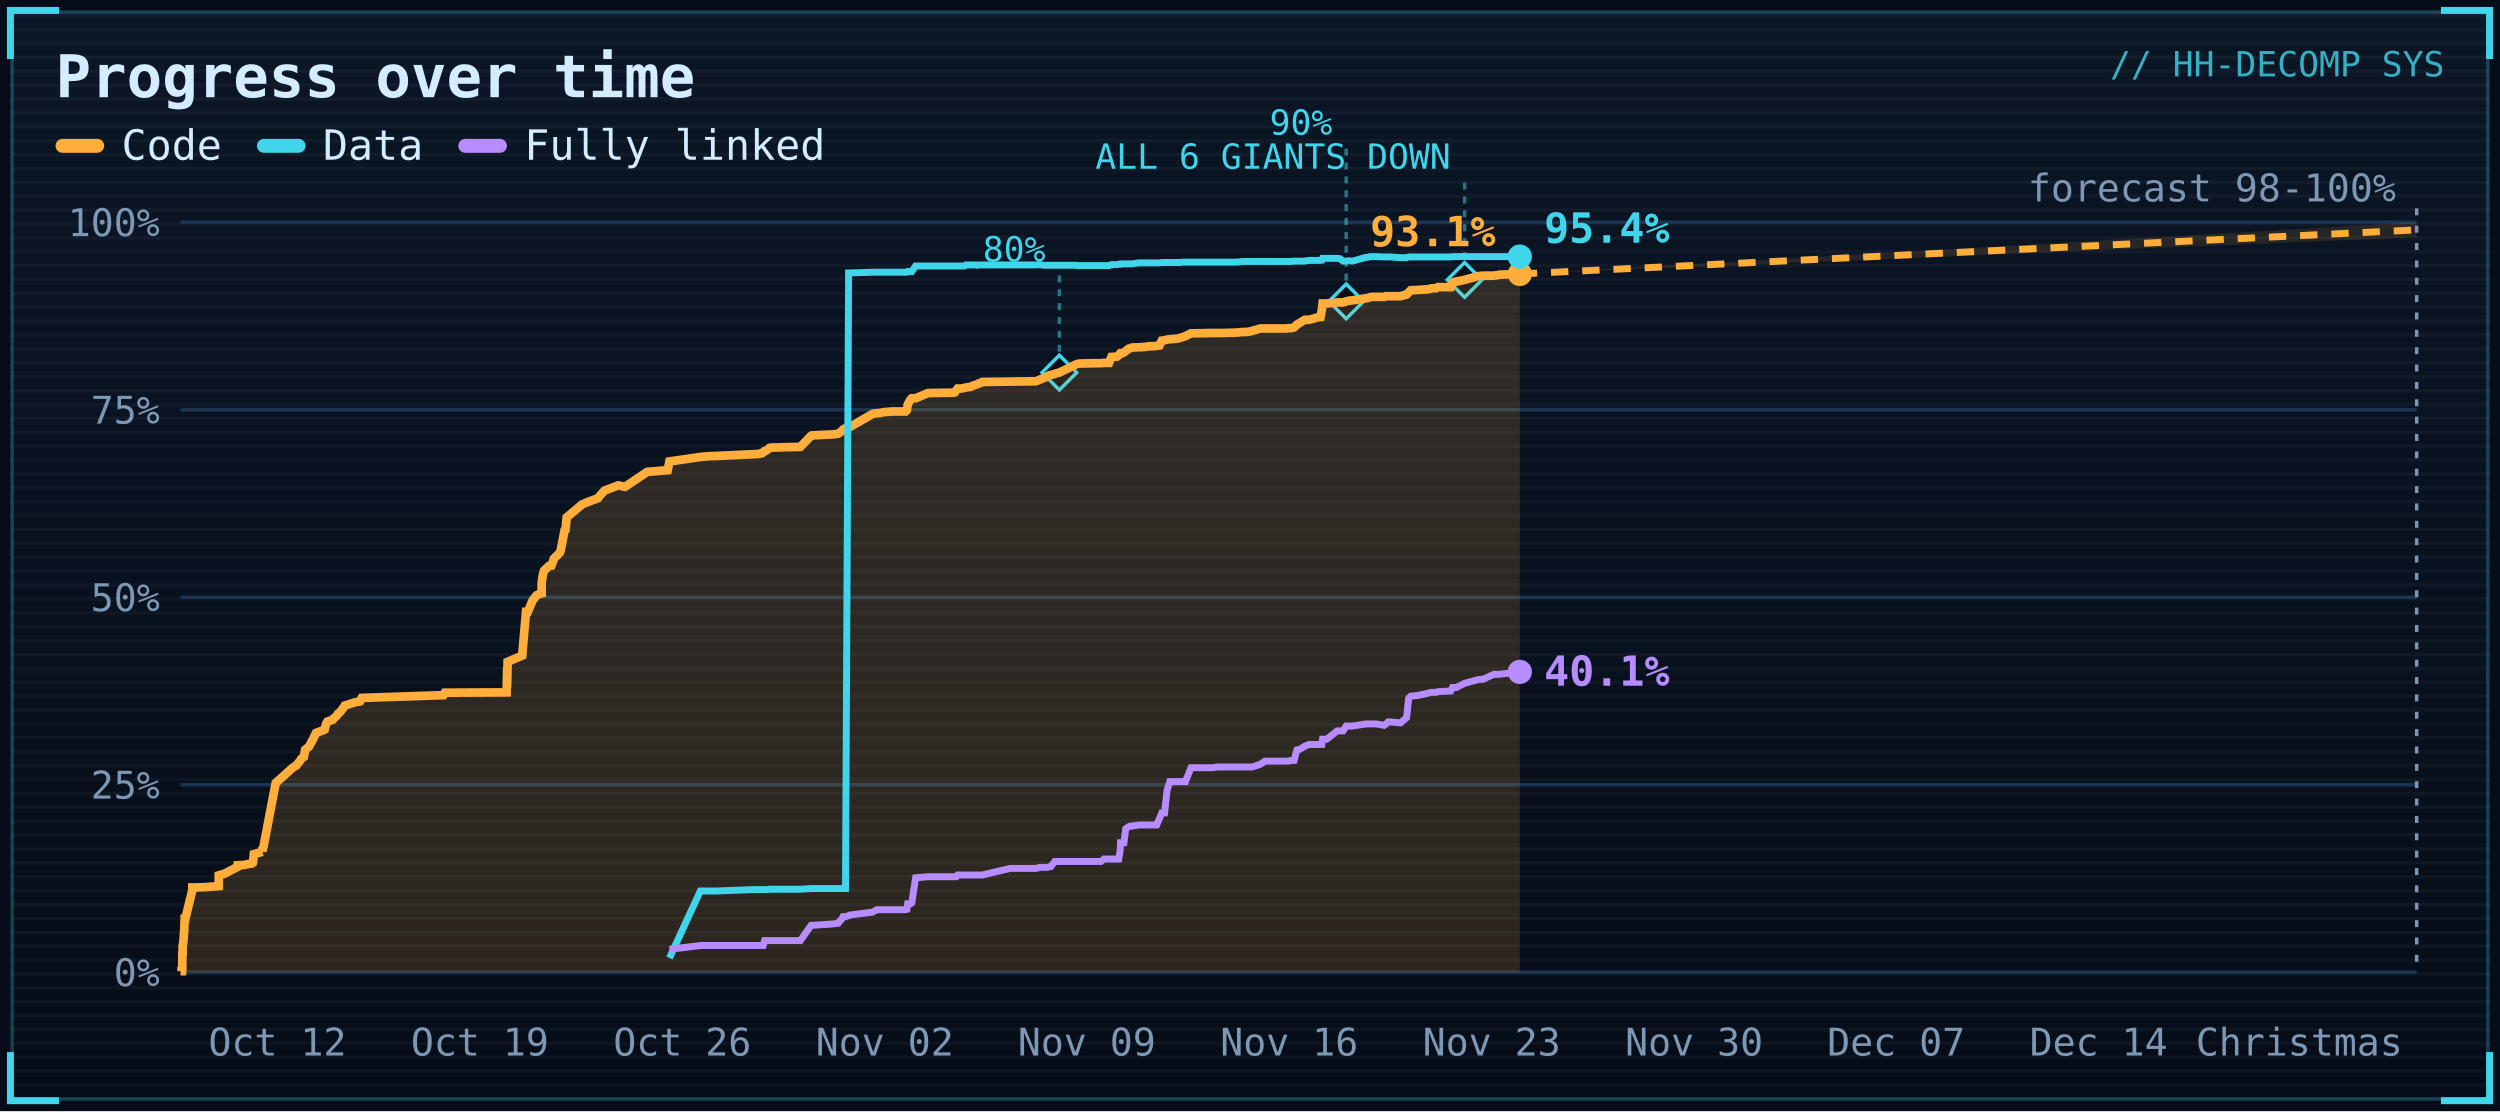
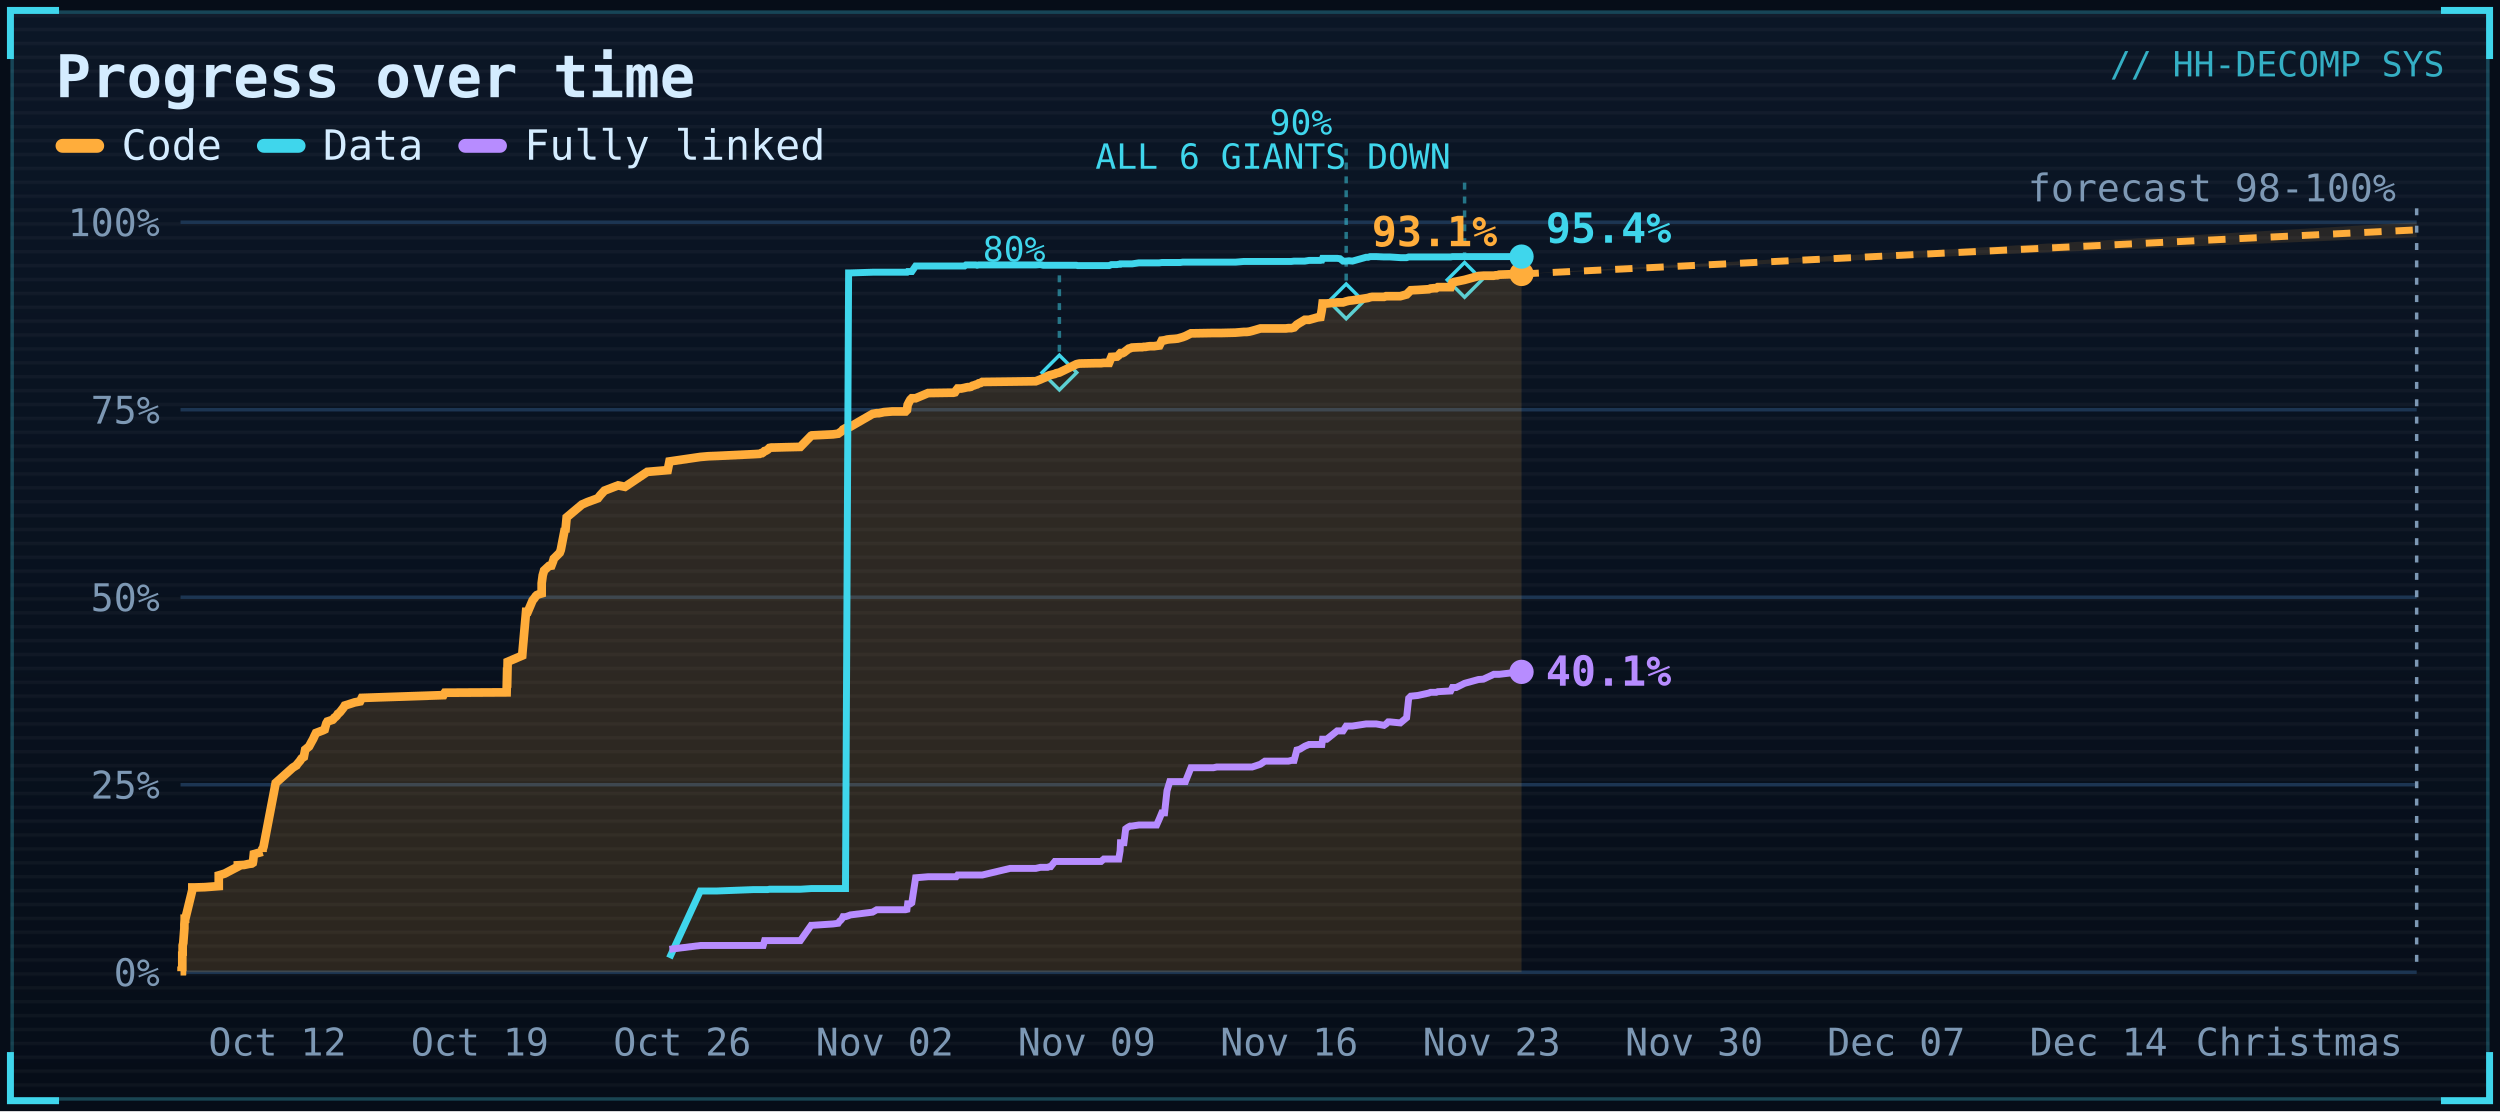
<svg xmlns="http://www.w3.org/2000/svg" viewBox="0 0 720 320" width="720" height="320" font-family="'Share Tech Mono','Eurostile','Bank Gothic',Consolas,'DejaVu Sans Mono',monospace" role="img" aria-label="Progress over time">
  <defs>
    <pattern id="scan" width="4" height="4" patternUnits="userSpaceOnUse">
      <rect width="4" height="1" fill="#ffffff" opacity="0.035" />
    </pattern>
    <linearGradient id="panel" x1="0" y1="0" x2="0" y2="1">
      <stop offset="0" stop-color="#0b1626" />
      <stop offset="1" stop-color="#060d18" />
    </linearGradient>
  </defs>
  <rect width="100%" height="100%" fill="#060d18" />
  <rect x="3" y="3" width="714" height="314" fill="url(#panel)" />
  <rect x="3" y="3" width="714" height="314" fill="url(#scan)" />
  <rect x="3.5" y="3.5" width="713" height="313" fill="none" stroke="#3fd6ec" stroke-opacity="0.25" />
  <path d="M3,17 V3 H17" fill="none" stroke="#3fd6ec" stroke-width="2" />
  <path d="M703,3 H717 V17" fill="none" stroke="#3fd6ec" stroke-width="2" />
  <path d="M3,303 V317 H17" fill="none" stroke="#3fd6ec" stroke-width="2" />
  <path d="M703,317 H717 V303" fill="none" stroke="#3fd6ec" stroke-width="2" />
  <text x="704" y="22" font-size="10" fill="#3fd6ec" text-anchor="end" opacity="0.8">// HH-DECOMP SYS</text>
  <text x="16" y="28" font-size="17" font-weight="600" fill="#d4ecff">Progress over time</text>
  <rect x="16" y="40" width="14" height="4" rx="2" fill="#ffad3b" />
  <text x="35" y="46" font-size="12" fill="#d4ecff">Code</text>
  <rect x="74" y="40" width="14" height="4" rx="2" fill="#3fd6ec" />
  <text x="93" y="46" font-size="12" fill="#d4ecff">Data</text>
  <rect x="132" y="40" width="14" height="4" rx="2" fill="#b78cff" />
  <text x="151" y="46" font-size="12" fill="#d4ecff">Fully linked</text>
  <line x1="52" y1="280.0" x2="696" y2="280.0" stroke="#1c3552" />
  <text x="46" y="284.0" font-size="11" fill="#7d98b4" text-anchor="end">0%</text>
  <line x1="52" y1="226.0" x2="696" y2="226.0" stroke="#1c3552" />
  <text x="46" y="230.0" font-size="11" fill="#7d98b4" text-anchor="end">25%</text>
  <line x1="52" y1="172.0" x2="696" y2="172.0" stroke="#1c3552" />
  <text x="46" y="176.0" font-size="11" fill="#7d98b4" text-anchor="end">50%</text>
  <line x1="52" y1="118.0" x2="696" y2="118.0" stroke="#1c3552" />
  <text x="46" y="122.0" font-size="11" fill="#7d98b4" text-anchor="end">75%</text>
  <line x1="52" y1="64.0" x2="696" y2="64.0" stroke="#1c3552" />
  <text x="46" y="68.0" font-size="11" fill="#7d98b4" text-anchor="end">100%</text>
  <text x="79.9" y="304" font-size="11" fill="#7d98b4" text-anchor="middle">Oct 12</text>
  <text x="138.2" y="304" font-size="11" fill="#7d98b4" text-anchor="middle">Oct 19</text>
  <text x="196.5" y="304" font-size="11" fill="#7d98b4" text-anchor="middle">Oct 26</text>
  <text x="254.8" y="304" font-size="11" fill="#7d98b4" text-anchor="middle">Nov 02</text>
  <text x="313.0" y="304" font-size="11" fill="#7d98b4" text-anchor="middle">Nov 09</text>
  <text x="371.3" y="304" font-size="11" fill="#7d98b4" text-anchor="middle">Nov 16</text>
  <text x="429.6" y="304" font-size="11" fill="#7d98b4" text-anchor="middle">Nov 23</text>
  <text x="487.9" y="304" font-size="11" fill="#7d98b4" text-anchor="middle">Nov 30</text>
  <text x="546.1" y="304" font-size="11" fill="#7d98b4" text-anchor="middle">Dec 07</text>
  <text x="604.4" y="304" font-size="11" fill="#7d98b4" text-anchor="middle">Dec 14</text>
-   <polygon points="437.7,78.9 696.0,64.0 696.0,68.3" fill="#ffad3b" opacity="0.12" />
-   <line x1="437.7" y1="78.9" x2="696.0" y2="66.2" stroke="#ffad3b" stroke-width="2" stroke-dasharray="5,4" />
+   <polygon points="438.2,78.9 696.0,64.0 696.0,68.3" fill="#ffad3b" opacity="0.12" />
+   <line x1="438.2" y1="78.9" x2="696.0" y2="66.2" stroke="#ffad3b" stroke-width="2" stroke-dasharray="5,4" />
  <line x1="696.0" y1="60" x2="696.0" y2="280.0" stroke="#7d98b4" stroke-dasharray="2,3" />
  <text x="692.0" y="304" font-size="11" fill="#7d98b4" text-anchor="end">Christmas</text>
  <text x="690.0" y="58.0" font-size="11" fill="#7d98b4" text-anchor="end">forecast 98-100%</text>
  <path d="M305.1,102.3 l5,5 l-5,5 l-5,-5 z" fill="#060d18" stroke="#3fd6ec" />
  <line x1="305.1" y1="101.3" x2="305.1" y2="77.3" stroke="#3fd6ec" stroke-opacity="0.5" stroke-dasharray="2,2" />
  <text x="301.1" y="75.3" font-size="10" fill="#3fd6ec" text-anchor="end">80%</text>
  <path d="M387.7,81.8 l5,5 l-5,5 l-5,-5 z" fill="#060d18" stroke="#3fd6ec" />
  <line x1="387.7" y1="80.8" x2="387.7" y2="40.8" stroke="#3fd6ec" stroke-opacity="0.5" stroke-dasharray="2,2" />
  <text x="383.7" y="38.8" font-size="10" fill="#3fd6ec" text-anchor="end">90%</text>
  <path d="M421.8,75.6 l5,5 l-5,5 l-5,-5 z" fill="#060d18" stroke="#3fd6ec" />
  <line x1="421.8" y1="74.6" x2="421.8" y2="50.6" stroke="#3fd6ec" stroke-opacity="0.5" stroke-dasharray="2,2" />
  <text x="417.8" y="48.6" font-size="10" fill="#3fd6ec" text-anchor="end">ALL 6 GIANTS DOWN</text>
-   <polygon points="52.0,280.0 52.0,279.7 52.0,279.7 52.1,279.7 52.1,279.7 52.3,279.7 52.3,279.7 52.3,279.7 52.3,279.7 52.3,279.6 52.3,279.6 52.3,279.6 52.3,279.6 52.4,279.6 52.4,279.5 52.4,279.5 52.4,279.5 52.4,279.5 52.4,279.5 52.4,279.4 52.4,279.4 52.4,279.4 52.4,279.4 52.4,279.4 52.4,279.3 52.4,279.3 52.4,279.3 52.4,279.3 52.4,279.2 52.4,279.2 52.5,279.1 52.5,279.1 52.5,279.0 52.5,279.0 52.5,278.9 52.5,278.9 52.5,278.9 52.5,278.8 52.5,278.8 52.5,278.7 52.5,278.7 52.5,278.6 52.5,274.0 52.6,275.3 52.6,274.0 52.6,274.0 52.6,274.0 52.6,272.9 52.6,272.3 52.8,271.5 52.8,271.3 53.1,267.4 53.1,267.0 53.1,266.2 53.2,264.8 53.2,264.7 53.2,264.6 53.3,264.6 53.3,264.4 53.3,264.3 53.3,264.4 53.3,264.4 53.3,264.4 53.4,264.5 55.4,256.3 55.4,255.7 55.4,255.6 55.7,255.6 55.8,255.6 59.0,255.5 63.0,255.2 63.0,252.1 64.7,251.6 68.5,249.6 68.5,249.2 70.3,249.1 71.7,248.8 72.5,248.7 72.5,248.7 72.8,248.5 72.9,248.0 73.1,246.0 75.6,245.3 75.6,245.4 75.6,244.5 75.7,244.4 75.9,243.8 79.4,225.5 84.3,221.1 85.4,220.4 85.5,220.2 86.5,219.0 86.6,218.8 86.9,218.4 87.5,218.0 87.9,215.9 89.0,215.0 89.7,213.7 90.2,212.8 90.6,211.9 91.0,211.1 93.1,210.3 93.5,210.1 93.7,209.3 94.0,208.3 94.3,207.8 95.8,207.3 96.0,207.1 96.3,206.7 96.6,206.5 97.0,206.1 97.3,205.6 97.6,205.4 98.0,205.0 98.3,204.6 98.7,204.1 99.0,203.7 99.3,203.2 101.5,202.5 102.1,202.3 103.7,202.0 104.2,201.0 127.7,200.2 127.9,199.8 128.1,199.5 145.9,199.4 146.0,195.1 146.1,195.2 146.2,190.6 150.4,188.8 150.5,187.5 151.5,176.2 152.0,176.2 153.4,172.9 153.9,172.3 154.3,171.7 154.6,171.4 155.3,171.1 156.0,170.9 156.0,168.0 156.3,165.7 156.7,164.3 158.1,163.0 158.8,162.9 159.3,161.6 159.5,160.9 161.2,159.2 161.5,158.4 162.7,152.2 162.8,153.3 163.2,149.0 167.6,145.3 169.2,144.6 172.2,143.5 172.9,142.6 174.1,141.3 178.0,139.8 180.0,140.2 186.4,135.9 192.3,135.4 192.8,132.9 201.7,131.6 204.0,131.4 206.6,131.3 217.1,130.8 218.8,130.7 219.2,130.5 219.5,130.5 219.8,130.3 220.2,129.9 220.6,129.8 221.1,129.5 221.6,129.0 222.1,128.9 222.6,128.9 226.3,128.8 230.5,128.7 233.6,125.5 233.8,125.4 239.9,125.1 241.4,124.9 241.8,124.6 242.1,124.4 242.5,124.1 242.8,123.7 243.5,123.3 244.4,123.1 244.9,122.9 251.3,119.2 252.5,119.0 253.1,119.0 254.1,118.8 254.5,118.7 257.0,118.5 260.8,118.5 261.2,118.1 261.4,116.6 261.8,115.8 262.2,115.1 262.6,114.7 263.7,114.7 267.3,113.2 267.5,113.2 273.9,113.1 274.6,113.1 275.0,113.0 275.4,112.4 275.8,111.9 276.4,111.9 276.8,111.9 277.3,111.8 277.8,111.7 278.2,111.6 278.7,111.5 279.1,111.5 279.6,111.4 280.1,111.1 280.5,111.0 281.0,110.8 281.4,110.7 281.9,110.4 282.4,110.3 282.9,110.0 290.9,109.9 298.3,109.8 299.6,109.3 300.5,108.9 301.3,108.6 301.7,108.3 302.2,108.1 302.6,108.0 303.8,107.7 304.2,107.5 305.1,107.3 310.0,104.9 310.4,104.8 310.9,104.7 315.6,104.6 316.0,104.6 317.1,104.6 317.9,104.5 318.9,104.5 319.4,104.5 320.1,102.8 321.7,102.7 322.2,102.3 322.6,101.8 322.7,101.7 323.3,101.7 323.7,101.5 324.2,101.1 324.6,100.8 325.1,100.4 325.5,100.3 326.0,100.1 328.0,100.0 328.9,100.0 329.4,99.9 329.9,99.9 330.4,99.8 331.2,99.7 331.7,99.7 332.4,99.7 333.1,99.6 333.9,99.5 334.6,98.1 335.4,98.0 336.1,97.8 336.9,97.7 338.3,97.6 339.2,97.5 339.9,97.3 340.6,97.1 341.4,96.8 343.0,96.0 343.8,96.0 349.5,95.9 350.4,95.9 351.1,95.9 351.8,95.9 355.8,95.8 358.2,95.6 359.0,95.6 359.8,95.5 360.6,95.3 363.0,94.6 364.3,94.6 370.3,94.6 371.1,94.5 371.9,94.5 372.7,94.3 373.5,93.5 374.3,93.0 375.8,92.1 377.0,92.1 379.5,91.4 380.3,91.3 380.6,89.7 380.7,89.1 380.9,87.4 382.1,87.4 385.1,87.1 385.9,87.1 386.8,87.1 387.7,86.8 388.5,86.6 389.5,86.5 393.4,85.9 394.0,85.8 394.6,85.6 395.2,85.5 395.8,85.5 396.4,85.5 398.6,85.5 399.2,85.3 399.8,85.3 400.3,85.3 403.3,85.3 405.1,84.8 405.7,84.2 406.3,83.6 408.3,83.5 411.5,83.3 412.0,83.1 413.0,83.0 413.6,83.0 414.1,82.7 417.8,82.7 418.3,81.4 418.8,81.2 419.4,81.1 421.8,80.6 425.8,79.5 427.2,79.4 430.2,79.4 430.7,79.3 431.2,79.3 431.8,79.1 437.7,78.9 437.7,280.0" fill="#ffad3b" opacity="0.15" />
-   <polyline points="52.0,279.7 52.0,279.7 52.1,279.7 52.1,279.7 52.3,279.7 52.3,279.7 52.3,279.7 52.3,279.7 52.3,279.6 52.3,279.6 52.3,279.6 52.3,279.6 52.4,279.6 52.4,279.5 52.4,279.5 52.4,279.5 52.4,279.5 52.4,279.5 52.4,279.4 52.4,279.4 52.4,279.4 52.4,279.4 52.4,279.4 52.4,279.3 52.4,279.3 52.4,279.3 52.4,279.3 52.4,279.2 52.4,279.2 52.5,279.1 52.5,279.1 52.5,279.0 52.5,279.0 52.5,278.9 52.5,278.9 52.5,278.9 52.5,278.8 52.5,278.8 52.5,278.7 52.5,278.7 52.5,278.6 52.5,274.0 52.6,275.3 52.6,274.0 52.6,274.0 52.6,274.0 52.6,272.9 52.6,272.3 52.8,271.5 52.8,271.3 53.1,267.4 53.1,267.0 53.1,266.2 53.2,264.8 53.2,264.7 53.2,264.6 53.3,264.6 53.3,264.4 53.3,264.3 53.3,264.4 53.3,264.4 53.3,264.4 53.4,264.5 55.4,256.3 55.4,255.7 55.4,255.6 55.7,255.6 55.8,255.6 59.0,255.5 63.0,255.2 63.0,252.1 64.7,251.6 68.5,249.6 68.5,249.2 70.3,249.1 71.7,248.8 72.5,248.7 72.5,248.7 72.8,248.5 72.9,248.0 73.1,246.0 75.6,245.3 75.6,245.4 75.6,244.5 75.7,244.4 75.9,243.8 79.4,225.5 84.3,221.1 85.4,220.4 85.5,220.2 86.5,219.0 86.6,218.8 86.9,218.4 87.5,218.0 87.9,215.9 89.0,215.0 89.7,213.7 90.2,212.8 90.6,211.9 91.0,211.1 93.1,210.3 93.5,210.1 93.7,209.3 94.0,208.3 94.3,207.8 95.8,207.3 96.0,207.1 96.3,206.7 96.6,206.5 97.0,206.1 97.3,205.6 97.6,205.4 98.0,205.0 98.3,204.6 98.7,204.1 99.0,203.7 99.3,203.2 101.5,202.5 102.1,202.3 103.7,202.0 104.2,201.0 127.7,200.2 127.9,199.8 128.1,199.5 145.9,199.4 146.0,195.1 146.1,195.2 146.2,190.6 150.4,188.8 150.5,187.5 151.5,176.2 152.0,176.2 153.4,172.9 153.9,172.3 154.3,171.7 154.6,171.4 155.3,171.1 156.0,170.9 156.0,168.0 156.3,165.7 156.7,164.3 158.1,163.0 158.8,162.9 159.3,161.6 159.5,160.9 161.2,159.2 161.5,158.4 162.7,152.2 162.8,153.3 163.2,149.0 167.6,145.3 169.2,144.6 172.2,143.5 172.9,142.6 174.1,141.3 178.0,139.8 180.0,140.2 186.4,135.9 192.3,135.4 192.8,132.9 201.7,131.6 204.0,131.4 206.6,131.3 217.1,130.8 218.8,130.7 219.2,130.5 219.5,130.5 219.8,130.3 220.2,129.9 220.6,129.8 221.1,129.5 221.6,129.0 222.1,128.9 222.6,128.9 226.3,128.8 230.5,128.7 233.6,125.5 233.8,125.4 239.9,125.1 241.4,124.9 241.8,124.6 242.1,124.4 242.5,124.1 242.8,123.7 243.5,123.3 244.4,123.1 244.9,122.9 251.3,119.2 252.5,119.0 253.1,119.0 254.1,118.8 254.5,118.7 257.0,118.5 260.8,118.5 261.2,118.1 261.4,116.6 261.8,115.8 262.2,115.1 262.6,114.7 263.7,114.7 267.3,113.2 267.5,113.2 273.9,113.1 274.6,113.1 275.0,113.0 275.4,112.4 275.8,111.9 276.4,111.9 276.8,111.9 277.3,111.8 277.8,111.7 278.2,111.6 278.7,111.5 279.1,111.5 279.6,111.4 280.1,111.1 280.5,111.0 281.0,110.8 281.4,110.7 281.9,110.4 282.4,110.3 282.9,110.0 290.9,109.9 298.3,109.8 299.6,109.3 300.5,108.9 301.3,108.6 301.7,108.3 302.2,108.1 302.6,108.0 303.8,107.7 304.2,107.5 305.1,107.3 310.0,104.9 310.4,104.8 310.9,104.7 315.6,104.6 316.0,104.6 317.1,104.6 317.9,104.5 318.9,104.5 319.4,104.5 320.1,102.8 321.7,102.7 322.2,102.3 322.6,101.8 322.7,101.7 323.3,101.7 323.7,101.5 324.2,101.1 324.6,100.8 325.1,100.4 325.5,100.3 326.0,100.1 328.0,100.0 328.9,100.0 329.4,99.9 329.9,99.9 330.4,99.8 331.2,99.7 331.7,99.7 332.4,99.7 333.1,99.6 333.9,99.5 334.6,98.1 335.4,98.0 336.1,97.8 336.9,97.7 338.3,97.6 339.2,97.5 339.9,97.3 340.6,97.1 341.4,96.8 343.0,96.0 343.8,96.0 349.5,95.9 350.4,95.9 351.1,95.9 351.8,95.9 355.8,95.8 358.2,95.6 359.0,95.6 359.8,95.5 360.6,95.3 363.0,94.6 364.3,94.6 370.3,94.6 371.1,94.5 371.9,94.5 372.7,94.3 373.5,93.5 374.3,93.0 375.8,92.1 377.0,92.1 379.5,91.4 380.3,91.3 380.6,89.7 380.7,89.1 380.9,87.4 382.1,87.4 385.1,87.1 385.9,87.1 386.8,87.1 387.7,86.8 388.5,86.6 389.5,86.5 393.4,85.9 394.0,85.8 394.6,85.6 395.2,85.5 395.8,85.5 396.4,85.5 398.6,85.5 399.2,85.3 399.8,85.3 400.3,85.3 403.3,85.3 405.1,84.8 405.7,84.2 406.3,83.6 408.3,83.5 411.5,83.3 412.0,83.1 413.0,83.0 413.6,83.0 414.1,82.7 417.8,82.7 418.3,81.4 418.8,81.2 419.4,81.1 421.8,80.6 425.8,79.5 427.2,79.4 430.2,79.4 430.7,79.3 431.2,79.3 431.8,79.1 437.7,78.9" fill="none" stroke="#ffad3b" stroke-width="2.5" />
-   <circle cx="437.7" cy="78.9" r="3.5" fill="#ffad3b" />
-   <text x="430.7" y="70.9" font-size="12" font-weight="600" fill="#ffad3b" text-anchor="end">93.1%</text>
-   <polyline points="192.8,275.9 201.7,256.6 204.0,256.6 206.6,256.6 217.1,256.2 218.8,256.2 219.2,256.2 219.5,256.2 219.8,256.2 220.2,256.2 220.6,256.2 221.1,256.2 221.6,256.1 222.1,256.1 222.6,256.1 226.3,256.1 230.5,256.1 233.6,255.9 233.8,255.9 239.9,255.9 241.4,255.9 241.8,255.9 242.1,255.9 242.5,255.9 242.8,255.9 243.5,255.9 244.4,78.6 244.9,78.6 251.3,78.4 252.5,78.4 253.1,78.4 254.1,78.4 254.5,78.4 257.0,78.4 260.8,78.4 261.2,78.4 261.4,78.2 261.8,78.2 262.2,78.2 262.6,78.2 263.7,76.6 267.3,76.6 267.5,76.6 273.9,76.6 274.6,76.6 275.0,76.6 275.4,76.6 275.8,76.6 276.4,76.6 276.8,76.6 277.3,76.6 277.8,76.6 278.2,76.3 278.7,76.3 279.1,76.3 279.6,76.3 280.1,76.3 280.5,76.3 281.0,76.3 281.4,76.4 281.9,76.3 282.4,76.3 282.9,76.3 290.9,76.3 298.3,76.3 299.6,76.2 300.5,76.4 301.3,76.4 301.7,76.4 302.2,76.4 302.6,76.4 303.8,76.4 304.2,76.4 305.1,76.4 310.0,76.4 310.4,76.5 310.9,76.5 315.6,76.5 316.0,76.5 317.1,76.5 317.9,76.5 318.9,76.5 319.4,76.5 320.1,76.2 321.7,76.2 322.2,76.1 322.6,76.1 322.7,76.0 323.3,76.0 323.7,76.0 324.2,76.0 324.6,76.0 325.1,76.0 325.5,76.0 326.0,76.0 328.0,75.7 328.9,75.7 329.4,75.7 329.9,75.7 330.4,75.7 331.2,75.7 331.7,75.7 332.4,75.7 333.1,75.7 333.9,75.7 334.6,75.6 335.4,75.6 336.1,75.6 336.9,75.6 338.3,75.6 339.2,75.6 339.9,75.6 340.6,75.5 341.4,75.5 343.0,75.5 343.8,75.5 349.5,75.5 350.4,75.5 351.1,75.5 351.8,75.5 355.8,75.5 358.2,75.3 359.0,75.3 359.8,75.3 360.6,75.3 363.0,75.3 364.3,75.3 370.3,75.3 371.1,75.3 371.9,75.3 372.7,75.2 373.5,75.2 374.3,75.2 375.8,75.2 377.0,75.0 379.5,75.0 380.3,75.0 380.6,74.9 380.7,74.9 380.9,74.4 382.1,74.4 385.1,74.4 385.9,74.5 386.8,75.2 387.7,75.2 388.5,75.1 389.5,75.2 393.4,74.1 394.0,74.1 394.6,73.9 395.2,73.9 395.8,73.9 396.4,73.9 398.6,74.0 399.2,74.0 399.8,74.0 400.3,74.0 403.3,74.2 405.1,74.2 405.7,74.0 406.3,74.0 408.3,74.0 411.5,74.0 412.0,74.0 413.0,74.0 413.6,74.0 414.1,74.0 417.8,74.0 418.3,73.9 418.8,73.9 419.4,73.9 421.8,73.9 425.8,73.9 427.2,73.9 430.2,73.9 430.7,73.9 431.2,73.9 431.8,73.9 437.7,73.9" fill="none" stroke="#3fd6ec" stroke-width="2" />
-   <circle cx="437.7" cy="73.9" r="3.5" fill="#3fd6ec" />
-   <text x="444.7" y="69.9" font-size="12" font-weight="600" fill="#3fd6ec">95.4%</text>
-   <polyline points="192.8,273.4 201.7,272.3 204.0,272.3 206.6,272.3 217.1,272.3 218.8,272.3 219.2,272.3 219.5,272.3 219.8,272.3 220.2,270.9 220.6,270.9 221.1,270.9 221.6,270.9 222.1,270.9 222.6,270.9 226.3,270.9 230.5,270.9 233.6,266.5 233.8,266.5 239.9,266.1 241.4,265.9 241.8,265.3 242.1,265.1 242.5,264.6 242.8,264.0 243.5,264.0 244.4,263.7 244.9,263.5 251.3,262.7 252.5,262.0 253.1,262.0 254.1,262.0 254.5,262.0 257.0,262.0 260.8,262.0 261.2,261.9 261.4,260.3 261.8,260.3 262.2,260.3 262.6,260.0 263.7,252.8 267.3,252.5 267.5,252.5 273.9,252.5 274.6,252.5 275.0,252.5 275.4,252.5 275.8,252.0 276.4,252.0 276.8,252.0 277.3,252.0 277.8,252.0 278.2,252.0 278.7,252.0 279.1,252.0 279.6,252.0 280.1,252.0 280.5,252.0 281.0,252.0 281.4,252.0 281.9,252.0 282.4,252.0 282.9,252.0 290.9,250.1 298.3,250.1 299.6,249.8 300.5,249.8 301.3,249.8 301.7,249.8 302.2,249.6 302.6,249.6 303.8,248.1 304.2,248.1 305.1,248.1 310.0,248.1 310.4,248.1 310.9,248.1 315.6,248.1 316.0,248.1 317.1,248.1 317.9,247.4 318.9,247.4 319.4,247.4 320.1,247.4 321.7,247.4 322.2,247.4 322.6,245.0 322.7,242.7 323.3,242.7 323.7,242.7 324.2,238.7 324.6,238.4 325.1,238.1 325.5,237.9 326.0,237.9 328.0,237.6 328.9,237.6 329.4,237.6 329.9,237.6 330.4,237.6 331.2,237.6 331.7,237.6 332.4,237.6 333.1,237.6 333.9,235.8 334.6,234.1 335.4,234.1 336.1,227.7 336.9,225.1 338.3,225.1 339.2,225.1 339.9,225.1 340.6,225.1 341.4,225.1 343.0,221.1 343.8,221.1 349.5,221.1 350.4,220.9 351.1,220.9 351.8,220.9 355.8,220.9 358.2,220.9 359.0,220.9 359.8,220.9 360.6,220.9 363.0,220.1 364.3,219.2 370.3,219.2 371.1,219.2 371.9,219.0 372.7,219.0 373.5,216.0 374.3,215.8 375.8,214.9 377.0,214.4 379.5,214.4 380.3,214.4 380.6,214.4 380.7,214.4 380.9,212.9 382.1,212.9 385.1,210.5 385.9,210.5 386.8,210.5 387.7,209.1 388.5,209.1 389.5,209.1 393.4,208.5 394.0,208.5 394.6,208.5 395.2,208.5 395.8,208.5 396.4,208.5 398.6,208.9 399.2,208.5 399.8,207.9 400.3,207.9 403.3,208.2 405.1,206.7 405.7,201.1 406.3,200.5 408.3,200.3 411.5,199.6 412.0,199.4 413.0,199.4 413.6,199.4 414.1,199.2 417.8,199.0 418.3,198.0 418.8,198.0 419.4,198.0 421.8,196.8 425.8,195.7 427.2,195.6 430.2,194.2 430.7,194.2 431.2,194.2 431.8,194.2 437.7,193.5" fill="none" stroke="#b78cff" stroke-width="2" />
-   <circle cx="437.7" cy="193.5" r="3.5" fill="#b78cff" />
-   <text x="444.7" y="197.5" font-size="12" font-weight="600" fill="#b78cff">40.1%</text>
+   <polygon points="52.0,280.0 52.0,279.7 52.0,279.7 52.1,279.7 52.1,279.7 52.3,279.7 52.3,279.7 52.3,279.7 52.3,279.7 52.3,279.6 52.3,279.6 52.3,279.6 52.3,279.6 52.4,279.6 52.4,279.5 52.4,279.5 52.4,279.5 52.4,279.5 52.4,279.5 52.4,279.4 52.4,279.4 52.4,279.4 52.4,279.4 52.4,279.4 52.4,279.3 52.4,279.3 52.4,279.3 52.4,279.3 52.4,279.2 52.4,279.2 52.5,279.1 52.5,279.1 52.5,279.0 52.5,279.0 52.5,278.9 52.5,278.9 52.5,278.9 52.5,278.8 52.5,278.8 52.5,278.7 52.5,278.7 52.5,278.6 52.5,274.0 52.6,275.3 52.6,274.0 52.6,274.0 52.6,274.0 52.6,272.9 52.6,272.3 52.8,271.5 52.8,271.3 53.1,267.4 53.1,267.0 53.1,266.2 53.2,264.8 53.2,264.7 53.2,264.6 53.3,264.6 53.3,264.4 53.3,264.3 53.3,264.4 53.3,264.4 53.3,264.4 53.4,264.5 55.4,256.3 55.4,255.7 55.4,255.6 55.7,255.6 55.8,255.6 59.0,255.5 63.0,255.2 63.0,252.1 64.7,251.6 68.5,249.6 68.5,249.2 70.3,249.1 71.7,248.8 72.5,248.7 72.5,248.7 72.8,248.5 72.9,248.0 73.1,246.0 75.6,245.3 75.6,245.4 75.6,244.5 75.7,244.4 75.9,243.8 79.4,225.5 84.3,221.1 85.4,220.4 85.5,220.2 86.5,219.0 86.6,218.8 86.9,218.4 87.5,218.0 87.9,215.9 89.0,215.0 89.7,213.7 90.2,212.8 90.6,211.9 91.0,211.1 93.1,210.3 93.5,210.1 93.7,209.3 94.0,208.3 94.3,207.8 95.8,207.3 96.0,207.1 96.3,206.7 96.6,206.5 97.0,206.1 97.3,205.6 97.6,205.4 98.0,205.0 98.3,204.6 98.7,204.1 99.0,203.7 99.3,203.2 101.5,202.5 102.1,202.3 103.7,202.0 104.2,201.0 127.7,200.2 127.9,199.8 128.1,199.5 145.9,199.4 146.0,195.1 146.1,195.2 146.2,190.6 150.4,188.8 150.5,187.5 151.5,176.2 152.0,176.2 153.4,172.9 153.9,172.3 154.3,171.7 154.6,171.4 155.3,171.1 156.0,170.9 156.0,168.0 156.3,165.7 156.7,164.3 158.1,163.0 158.8,162.9 159.3,161.6 159.5,160.9 161.2,159.2 161.5,158.4 162.7,152.2 162.8,153.3 163.2,149.0 167.6,145.3 169.2,144.6 172.2,143.5 172.9,142.6 174.1,141.3 178.0,139.8 180.0,140.2 186.4,135.9 192.3,135.4 192.8,132.9 201.7,131.6 204.0,131.4 206.6,131.3 217.1,130.8 218.8,130.7 219.2,130.5 219.5,130.5 219.8,130.3 220.2,129.9 220.6,129.8 221.1,129.5 221.6,129.0 222.1,128.9 222.6,128.9 226.3,128.8 230.5,128.7 233.6,125.5 233.8,125.4 239.9,125.1 241.4,124.9 241.8,124.6 242.1,124.4 242.5,124.1 242.8,123.7 243.5,123.3 244.4,123.1 244.9,122.9 251.3,119.2 252.5,119.0 253.1,119.0 254.1,118.8 254.5,118.7 257.0,118.5 260.8,118.5 261.2,118.1 261.4,116.6 261.8,115.8 262.2,115.1 262.6,114.7 263.7,114.7 267.3,113.2 267.5,113.2 273.9,113.1 274.6,113.1 275.0,113.0 275.4,112.4 275.8,111.9 276.4,111.9 276.8,111.9 277.3,111.8 277.8,111.7 278.2,111.6 278.7,111.5 279.1,111.5 279.6,111.4 280.1,111.1 280.5,111.0 281.0,110.8 281.4,110.7 281.9,110.4 282.4,110.3 282.9,110.0 290.9,109.9 298.3,109.8 299.6,109.3 300.5,108.9 301.3,108.6 301.7,108.3 302.2,108.1 302.6,108.0 303.8,107.7 304.2,107.5 305.1,107.3 310.0,104.9 310.4,104.8 310.9,104.7 315.6,104.6 316.0,104.6 317.1,104.6 317.9,104.5 318.9,104.5 319.4,104.5 320.1,102.8 321.7,102.7 322.2,102.3 322.6,101.8 322.7,101.7 323.3,101.7 323.7,101.5 324.2,101.1 324.6,100.8 325.1,100.4 325.5,100.3 326.0,100.1 328.0,100.0 328.9,100.0 329.4,99.9 329.9,99.9 330.4,99.8 331.2,99.7 331.7,99.7 332.4,99.7 333.1,99.6 333.9,99.5 334.6,98.1 335.4,98.0 336.1,97.8 336.9,97.7 338.3,97.6 339.2,97.5 339.9,97.3 340.6,97.1 341.4,96.8 343.0,96.0 343.8,96.0 349.5,95.9 350.4,95.9 351.1,95.9 351.8,95.9 355.8,95.8 358.2,95.6 359.0,95.6 359.8,95.5 360.6,95.3 363.0,94.6 364.3,94.6 370.3,94.6 371.1,94.5 371.9,94.5 372.7,94.3 373.5,93.5 374.3,93.0 375.8,92.1 377.0,92.1 379.5,91.4 380.3,91.3 380.6,89.7 380.7,89.1 380.9,87.4 382.1,87.4 385.1,87.1 385.9,87.1 386.8,87.1 387.7,86.8 388.5,86.6 389.5,86.5 393.4,85.9 394.0,85.8 394.6,85.6 395.2,85.5 395.8,85.5 396.4,85.5 398.6,85.5 399.2,85.3 399.8,85.3 400.3,85.3 403.3,85.3 405.1,84.8 405.7,84.2 406.3,83.6 408.3,83.5 411.5,83.3 412.0,83.1 413.0,83.0 413.6,83.0 414.1,82.7 417.8,82.7 418.3,81.4 418.8,81.2 419.4,81.1 421.8,80.6 425.8,79.5 427.2,79.4 430.2,79.4 430.7,79.3 431.2,79.3 431.8,79.1 437.7,78.9 438.2,78.9 438.2,280.0" fill="#ffad3b" opacity="0.15" />
+   <polyline points="52.0,279.7 52.0,279.7 52.1,279.7 52.1,279.7 52.3,279.7 52.3,279.7 52.3,279.7 52.3,279.7 52.3,279.6 52.3,279.6 52.3,279.6 52.3,279.6 52.4,279.6 52.4,279.5 52.4,279.5 52.4,279.5 52.4,279.5 52.4,279.5 52.4,279.4 52.4,279.4 52.4,279.4 52.4,279.4 52.4,279.4 52.4,279.3 52.4,279.3 52.4,279.3 52.4,279.3 52.4,279.2 52.4,279.2 52.5,279.1 52.5,279.1 52.5,279.0 52.5,279.0 52.5,278.9 52.5,278.9 52.5,278.9 52.5,278.8 52.5,278.8 52.5,278.7 52.5,278.7 52.5,278.6 52.5,274.0 52.6,275.3 52.6,274.0 52.6,274.0 52.6,274.0 52.6,272.9 52.6,272.3 52.8,271.5 52.8,271.3 53.1,267.4 53.1,267.0 53.1,266.2 53.2,264.8 53.2,264.7 53.2,264.6 53.3,264.6 53.3,264.4 53.3,264.3 53.3,264.4 53.3,264.4 53.3,264.4 53.4,264.5 55.4,256.3 55.4,255.7 55.4,255.6 55.7,255.6 55.8,255.6 59.0,255.5 63.0,255.2 63.0,252.1 64.7,251.6 68.5,249.6 68.5,249.2 70.3,249.1 71.7,248.8 72.5,248.7 72.5,248.7 72.8,248.5 72.9,248.0 73.1,246.0 75.6,245.3 75.6,245.4 75.6,244.5 75.7,244.4 75.9,243.8 79.4,225.5 84.3,221.1 85.4,220.4 85.5,220.2 86.5,219.0 86.6,218.8 86.9,218.4 87.5,218.0 87.9,215.9 89.0,215.0 89.7,213.7 90.2,212.8 90.6,211.9 91.0,211.1 93.1,210.3 93.5,210.1 93.7,209.3 94.0,208.3 94.3,207.8 95.8,207.3 96.0,207.1 96.3,206.7 96.6,206.5 97.0,206.1 97.3,205.6 97.6,205.4 98.0,205.0 98.3,204.6 98.7,204.1 99.0,203.7 99.3,203.2 101.5,202.5 102.1,202.3 103.7,202.0 104.2,201.0 127.7,200.2 127.9,199.8 128.1,199.5 145.9,199.4 146.0,195.1 146.1,195.2 146.2,190.6 150.4,188.8 150.5,187.5 151.5,176.2 152.0,176.2 153.4,172.9 153.9,172.3 154.3,171.7 154.6,171.4 155.3,171.1 156.0,170.9 156.0,168.0 156.3,165.7 156.7,164.3 158.1,163.0 158.8,162.9 159.3,161.6 159.5,160.9 161.2,159.2 161.5,158.4 162.7,152.2 162.8,153.3 163.2,149.0 167.6,145.3 169.2,144.6 172.2,143.5 172.9,142.6 174.1,141.3 178.0,139.8 180.0,140.2 186.4,135.9 192.3,135.4 192.8,132.9 201.7,131.6 204.0,131.4 206.6,131.3 217.1,130.8 218.8,130.7 219.2,130.5 219.5,130.5 219.8,130.3 220.2,129.9 220.6,129.8 221.1,129.5 221.6,129.0 222.1,128.9 222.6,128.9 226.3,128.8 230.5,128.7 233.6,125.5 233.8,125.4 239.9,125.1 241.4,124.9 241.8,124.6 242.1,124.4 242.5,124.1 242.8,123.7 243.5,123.3 244.4,123.1 244.9,122.9 251.3,119.2 252.5,119.0 253.1,119.0 254.1,118.8 254.5,118.7 257.0,118.5 260.8,118.5 261.2,118.1 261.4,116.6 261.8,115.8 262.2,115.1 262.6,114.7 263.7,114.7 267.3,113.2 267.5,113.2 273.9,113.1 274.6,113.1 275.0,113.0 275.4,112.4 275.8,111.9 276.4,111.9 276.8,111.9 277.3,111.8 277.8,111.7 278.2,111.6 278.7,111.5 279.1,111.5 279.6,111.4 280.1,111.1 280.5,111.0 281.0,110.8 281.4,110.7 281.9,110.4 282.4,110.3 282.9,110.0 290.9,109.9 298.3,109.8 299.6,109.3 300.5,108.9 301.3,108.6 301.7,108.3 302.2,108.1 302.6,108.0 303.8,107.7 304.2,107.5 305.1,107.3 310.0,104.9 310.4,104.8 310.9,104.7 315.6,104.6 316.0,104.6 317.1,104.6 317.9,104.5 318.9,104.5 319.4,104.5 320.1,102.8 321.7,102.7 322.2,102.3 322.6,101.8 322.7,101.7 323.3,101.7 323.7,101.5 324.2,101.1 324.6,100.8 325.1,100.4 325.5,100.3 326.0,100.1 328.0,100.0 328.9,100.0 329.4,99.9 329.9,99.9 330.4,99.8 331.2,99.7 331.7,99.7 332.4,99.7 333.1,99.6 333.9,99.5 334.6,98.1 335.4,98.0 336.1,97.8 336.9,97.7 338.3,97.6 339.2,97.5 339.9,97.3 340.6,97.1 341.4,96.8 343.0,96.0 343.8,96.0 349.5,95.9 350.4,95.9 351.1,95.9 351.8,95.9 355.8,95.8 358.2,95.6 359.0,95.6 359.8,95.5 360.6,95.3 363.0,94.6 364.3,94.6 370.3,94.6 371.1,94.5 371.9,94.5 372.7,94.3 373.5,93.5 374.3,93.0 375.8,92.1 377.0,92.1 379.5,91.4 380.3,91.3 380.6,89.7 380.7,89.1 380.9,87.4 382.1,87.4 385.1,87.1 385.9,87.1 386.8,87.1 387.7,86.8 388.5,86.6 389.5,86.5 393.4,85.9 394.0,85.8 394.6,85.6 395.2,85.5 395.8,85.5 396.4,85.5 398.6,85.5 399.2,85.3 399.8,85.3 400.3,85.3 403.3,85.3 405.1,84.8 405.7,84.2 406.3,83.6 408.3,83.5 411.5,83.3 412.0,83.1 413.0,83.0 413.6,83.0 414.1,82.7 417.8,82.7 418.3,81.4 418.8,81.2 419.4,81.1 421.8,80.6 425.8,79.5 427.2,79.4 430.2,79.4 430.7,79.3 431.2,79.3 431.8,79.1 437.7,78.9 438.2,78.9" fill="none" stroke="#ffad3b" stroke-width="2.5" />
+   <circle cx="438.2" cy="78.9" r="3.5" fill="#ffad3b" />
+   <text x="431.2" y="70.9" font-size="12" font-weight="600" fill="#ffad3b" text-anchor="end">93.1%</text>
+   <polyline points="192.8,275.9 201.7,256.6 204.0,256.6 206.6,256.6 217.1,256.2 218.8,256.2 219.2,256.2 219.5,256.2 219.8,256.2 220.2,256.2 220.6,256.2 221.1,256.2 221.6,256.1 222.1,256.1 222.6,256.1 226.3,256.1 230.5,256.1 233.6,255.9 233.8,255.9 239.9,255.9 241.4,255.9 241.8,255.9 242.1,255.9 242.5,255.9 242.8,255.9 243.5,255.9 244.4,78.6 244.9,78.6 251.3,78.4 252.5,78.4 253.1,78.4 254.1,78.4 254.5,78.4 257.0,78.4 260.8,78.4 261.2,78.4 261.4,78.2 261.8,78.2 262.2,78.2 262.6,78.2 263.7,76.6 267.3,76.6 267.5,76.6 273.9,76.6 274.6,76.6 275.0,76.6 275.4,76.6 275.8,76.6 276.4,76.6 276.8,76.6 277.3,76.6 277.8,76.6 278.2,76.3 278.7,76.3 279.1,76.3 279.6,76.3 280.1,76.3 280.5,76.3 281.0,76.3 281.4,76.4 281.9,76.3 282.4,76.3 282.9,76.3 290.9,76.3 298.3,76.3 299.6,76.2 300.5,76.4 301.3,76.4 301.7,76.4 302.2,76.4 302.6,76.4 303.8,76.4 304.2,76.4 305.1,76.4 310.0,76.4 310.4,76.5 310.9,76.5 315.6,76.5 316.0,76.5 317.1,76.5 317.9,76.5 318.9,76.5 319.4,76.5 320.1,76.2 321.7,76.2 322.2,76.1 322.6,76.1 322.7,76.0 323.3,76.0 323.7,76.0 324.2,76.0 324.6,76.0 325.1,76.0 325.5,76.0 326.0,76.0 328.0,75.7 328.9,75.7 329.4,75.7 329.9,75.7 330.4,75.7 331.2,75.7 331.7,75.7 332.4,75.7 333.1,75.7 333.9,75.7 334.6,75.6 335.4,75.6 336.1,75.6 336.9,75.6 338.3,75.6 339.2,75.6 339.9,75.6 340.6,75.5 341.4,75.5 343.0,75.5 343.8,75.5 349.5,75.5 350.4,75.5 351.1,75.5 351.8,75.5 355.8,75.5 358.2,75.3 359.0,75.3 359.8,75.3 360.6,75.3 363.0,75.3 364.3,75.3 370.3,75.3 371.1,75.3 371.9,75.3 372.7,75.2 373.5,75.2 374.3,75.2 375.8,75.2 377.0,75.0 379.5,75.0 380.3,75.0 380.6,74.9 380.7,74.9 380.9,74.4 382.1,74.4 385.1,74.4 385.9,74.5 386.8,75.2 387.7,75.2 388.5,75.1 389.5,75.2 393.4,74.1 394.0,74.1 394.6,73.9 395.2,73.9 395.8,73.9 396.4,73.9 398.6,74.0 399.2,74.0 399.8,74.0 400.3,74.0 403.3,74.2 405.1,74.2 405.7,74.0 406.3,74.0 408.3,74.0 411.5,74.0 412.0,74.0 413.0,74.0 413.6,74.0 414.1,74.0 417.8,74.0 418.3,73.9 418.8,73.9 419.4,73.9 421.8,73.9 425.8,73.9 427.2,73.9 430.2,73.9 430.7,73.9 431.2,73.9 431.8,73.9 437.7,73.9 438.2,73.9" fill="none" stroke="#3fd6ec" stroke-width="2" />
+   <circle cx="438.2" cy="73.9" r="3.5" fill="#3fd6ec" />
+   <text x="445.2" y="69.9" font-size="12" font-weight="600" fill="#3fd6ec">95.4%</text>
+   <polyline points="192.8,273.4 201.7,272.3 204.0,272.3 206.6,272.3 217.1,272.3 218.8,272.3 219.2,272.3 219.5,272.3 219.8,272.3 220.2,270.9 220.6,270.9 221.1,270.9 221.6,270.9 222.1,270.9 222.6,270.9 226.3,270.9 230.5,270.9 233.6,266.5 233.8,266.5 239.9,266.1 241.4,265.9 241.8,265.3 242.1,265.1 242.5,264.6 242.8,264.0 243.5,264.0 244.4,263.7 244.9,263.5 251.3,262.7 252.5,262.0 253.1,262.0 254.1,262.0 254.5,262.0 257.0,262.0 260.8,262.0 261.2,261.9 261.4,260.3 261.8,260.3 262.2,260.3 262.6,260.0 263.7,252.8 267.3,252.5 267.5,252.5 273.9,252.5 274.6,252.5 275.0,252.5 275.4,252.5 275.8,252.0 276.4,252.0 276.8,252.0 277.3,252.0 277.8,252.0 278.2,252.0 278.7,252.0 279.1,252.0 279.6,252.0 280.1,252.0 280.5,252.0 281.0,252.0 281.4,252.0 281.9,252.0 282.4,252.0 282.9,252.0 290.9,250.1 298.3,250.1 299.6,249.8 300.5,249.8 301.3,249.8 301.7,249.8 302.2,249.6 302.6,249.6 303.8,248.1 304.2,248.1 305.1,248.1 310.0,248.1 310.4,248.1 310.9,248.1 315.6,248.1 316.0,248.1 317.1,248.1 317.9,247.4 318.9,247.4 319.4,247.4 320.1,247.4 321.7,247.4 322.2,247.4 322.6,245.0 322.7,242.7 323.3,242.7 323.7,242.7 324.2,238.7 324.6,238.4 325.1,238.1 325.5,237.9 326.0,237.9 328.0,237.6 328.9,237.6 329.4,237.6 329.9,237.6 330.4,237.6 331.2,237.6 331.7,237.6 332.4,237.6 333.1,237.6 333.9,235.8 334.6,234.1 335.4,234.1 336.1,227.7 336.9,225.1 338.3,225.1 339.2,225.1 339.9,225.1 340.6,225.1 341.4,225.1 343.0,221.1 343.8,221.1 349.5,221.1 350.4,220.9 351.1,220.9 351.8,220.9 355.8,220.9 358.2,220.9 359.0,220.9 359.8,220.9 360.6,220.9 363.0,220.1 364.3,219.2 370.3,219.2 371.1,219.2 371.9,219.0 372.7,219.0 373.5,216.0 374.3,215.8 375.8,214.9 377.0,214.4 379.5,214.4 380.3,214.4 380.6,214.4 380.7,214.4 380.9,212.9 382.1,212.9 385.1,210.5 385.9,210.5 386.8,210.5 387.7,209.1 388.5,209.1 389.5,209.1 393.4,208.5 394.0,208.5 394.6,208.5 395.2,208.5 395.8,208.5 396.4,208.5 398.6,208.9 399.2,208.5 399.8,207.9 400.3,207.9 403.3,208.2 405.1,206.7 405.7,201.1 406.3,200.5 408.3,200.3 411.5,199.6 412.0,199.4 413.0,199.4 413.6,199.4 414.1,199.2 417.8,199.0 418.3,198.0 418.8,198.0 419.4,198.0 421.8,196.8 425.8,195.7 427.2,195.6 430.2,194.2 430.7,194.2 431.2,194.2 431.8,194.2 437.7,193.5 438.2,193.5" fill="none" stroke="#b78cff" stroke-width="2" />
+   <circle cx="438.2" cy="193.5" r="3.5" fill="#b78cff" />
+   <text x="445.2" y="197.5" font-size="12" font-weight="600" fill="#b78cff">40.1%</text>
</svg>
